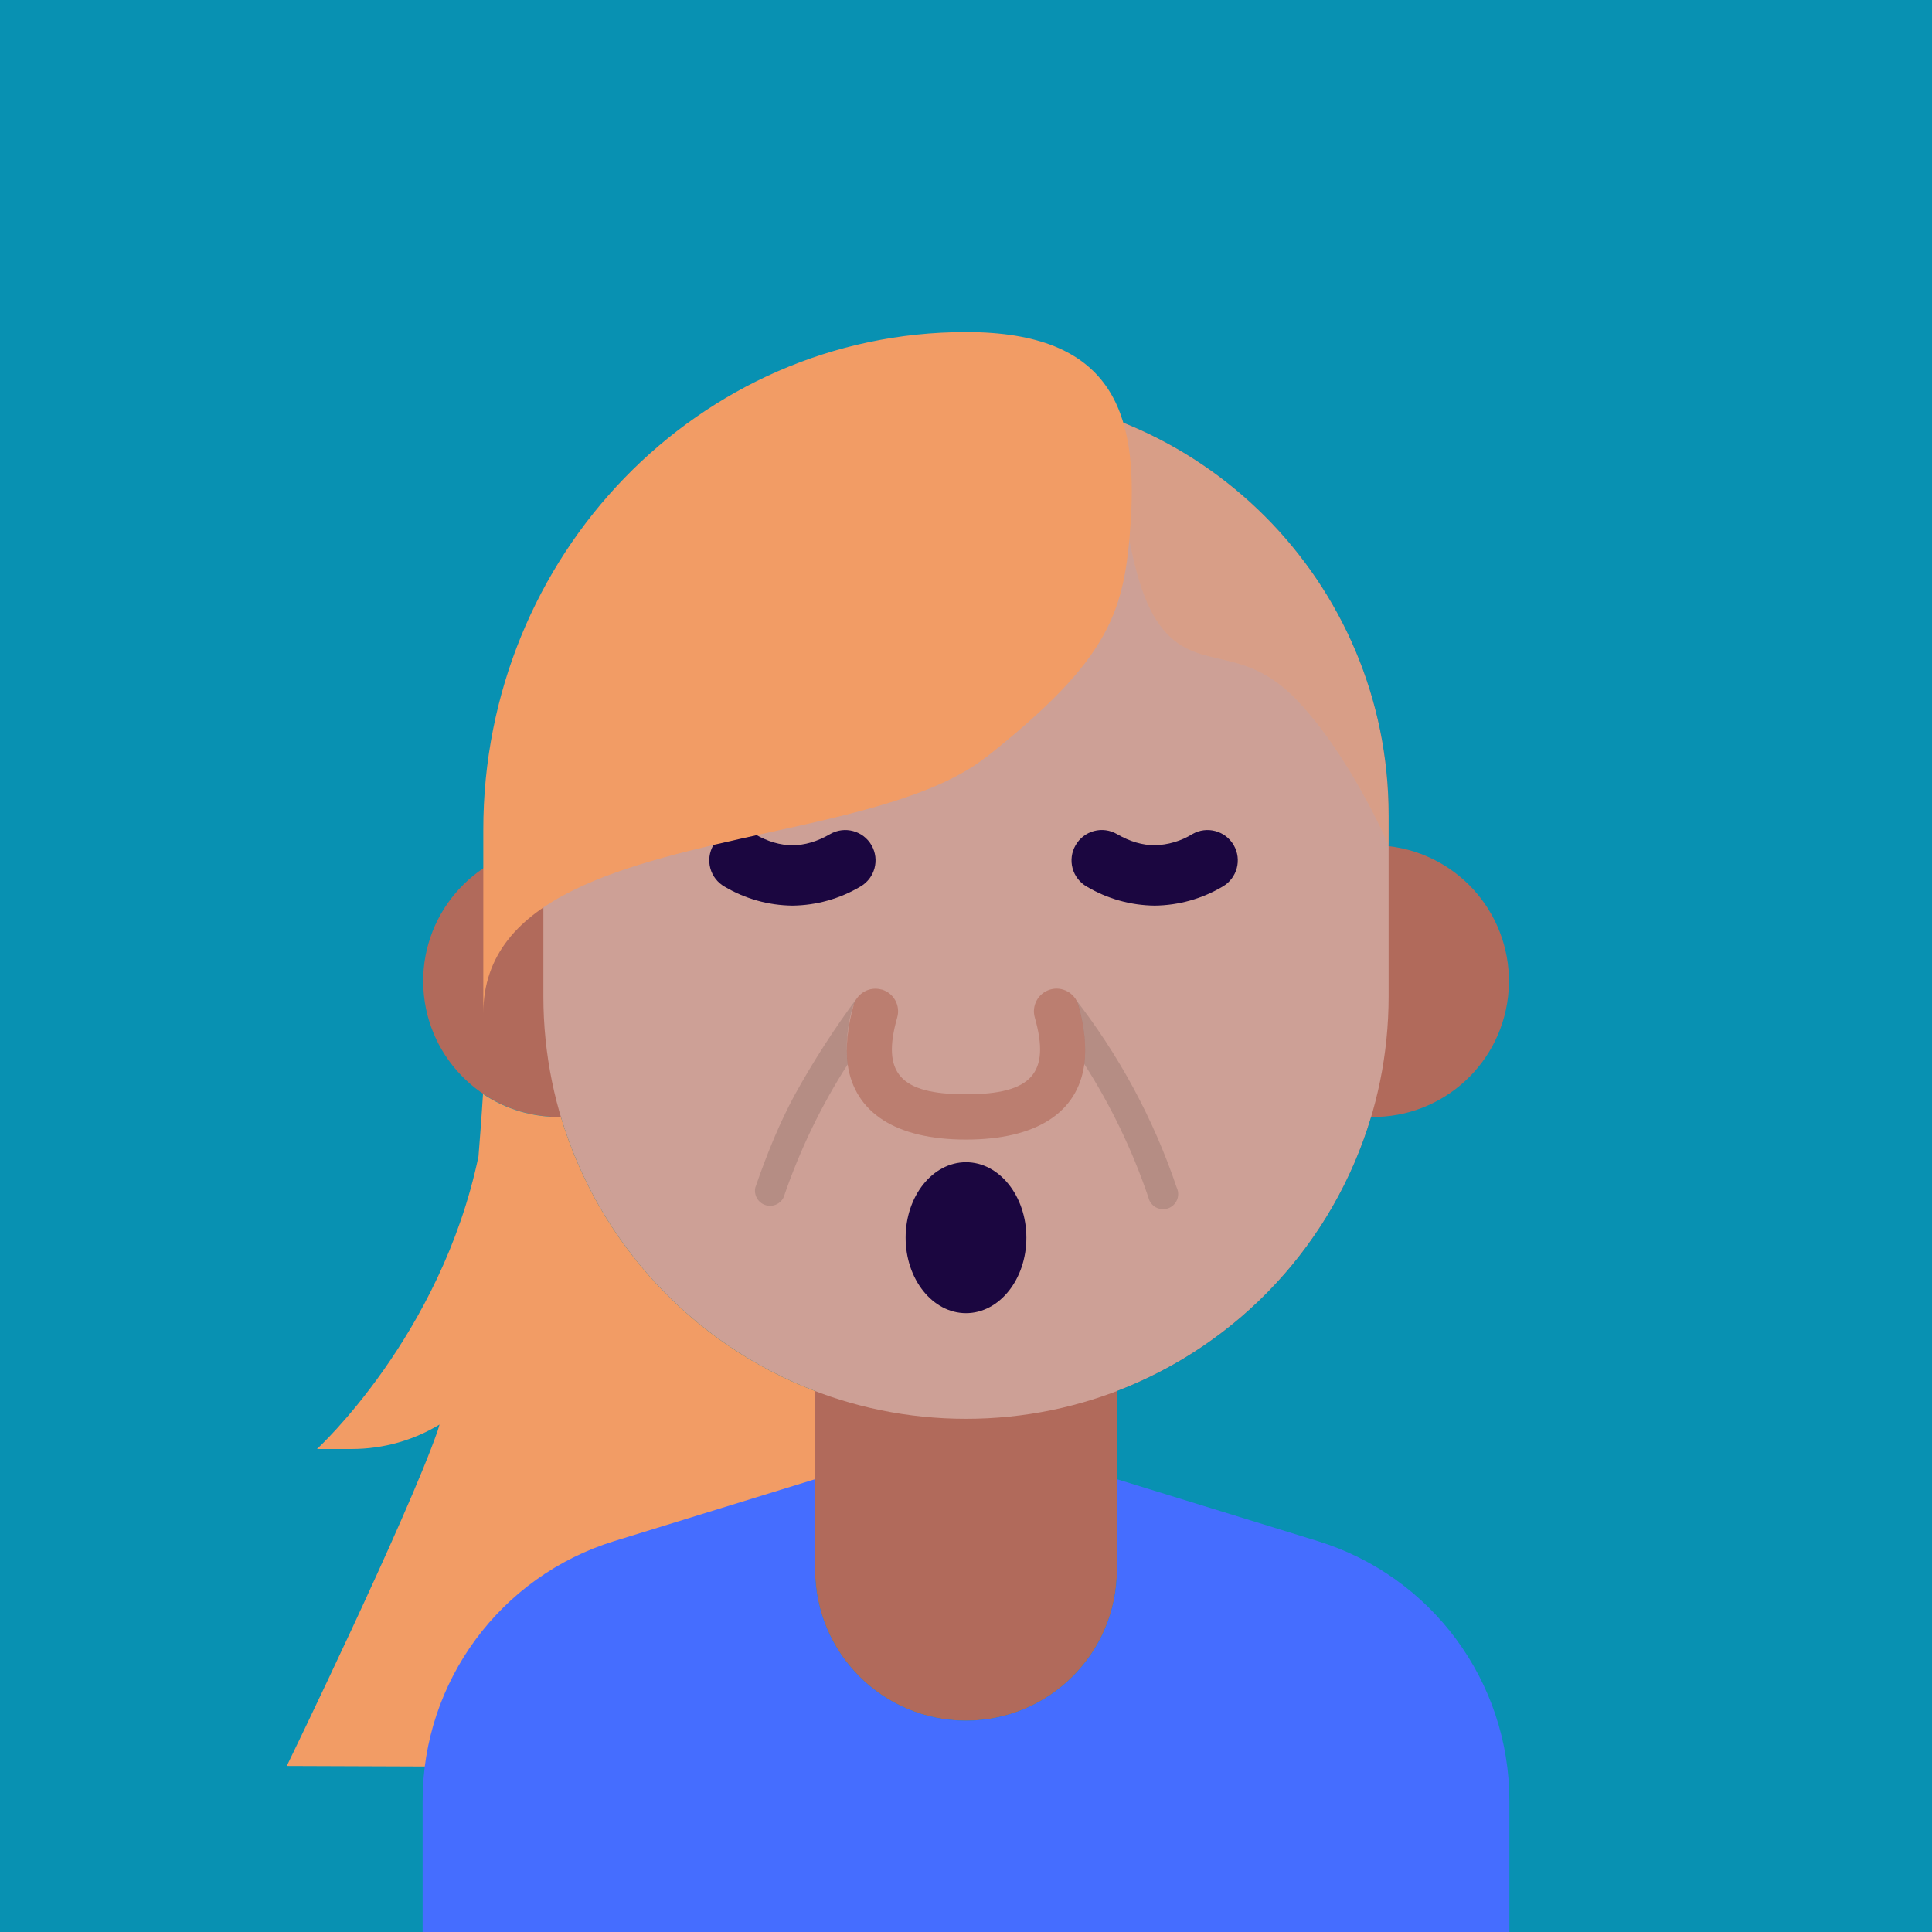
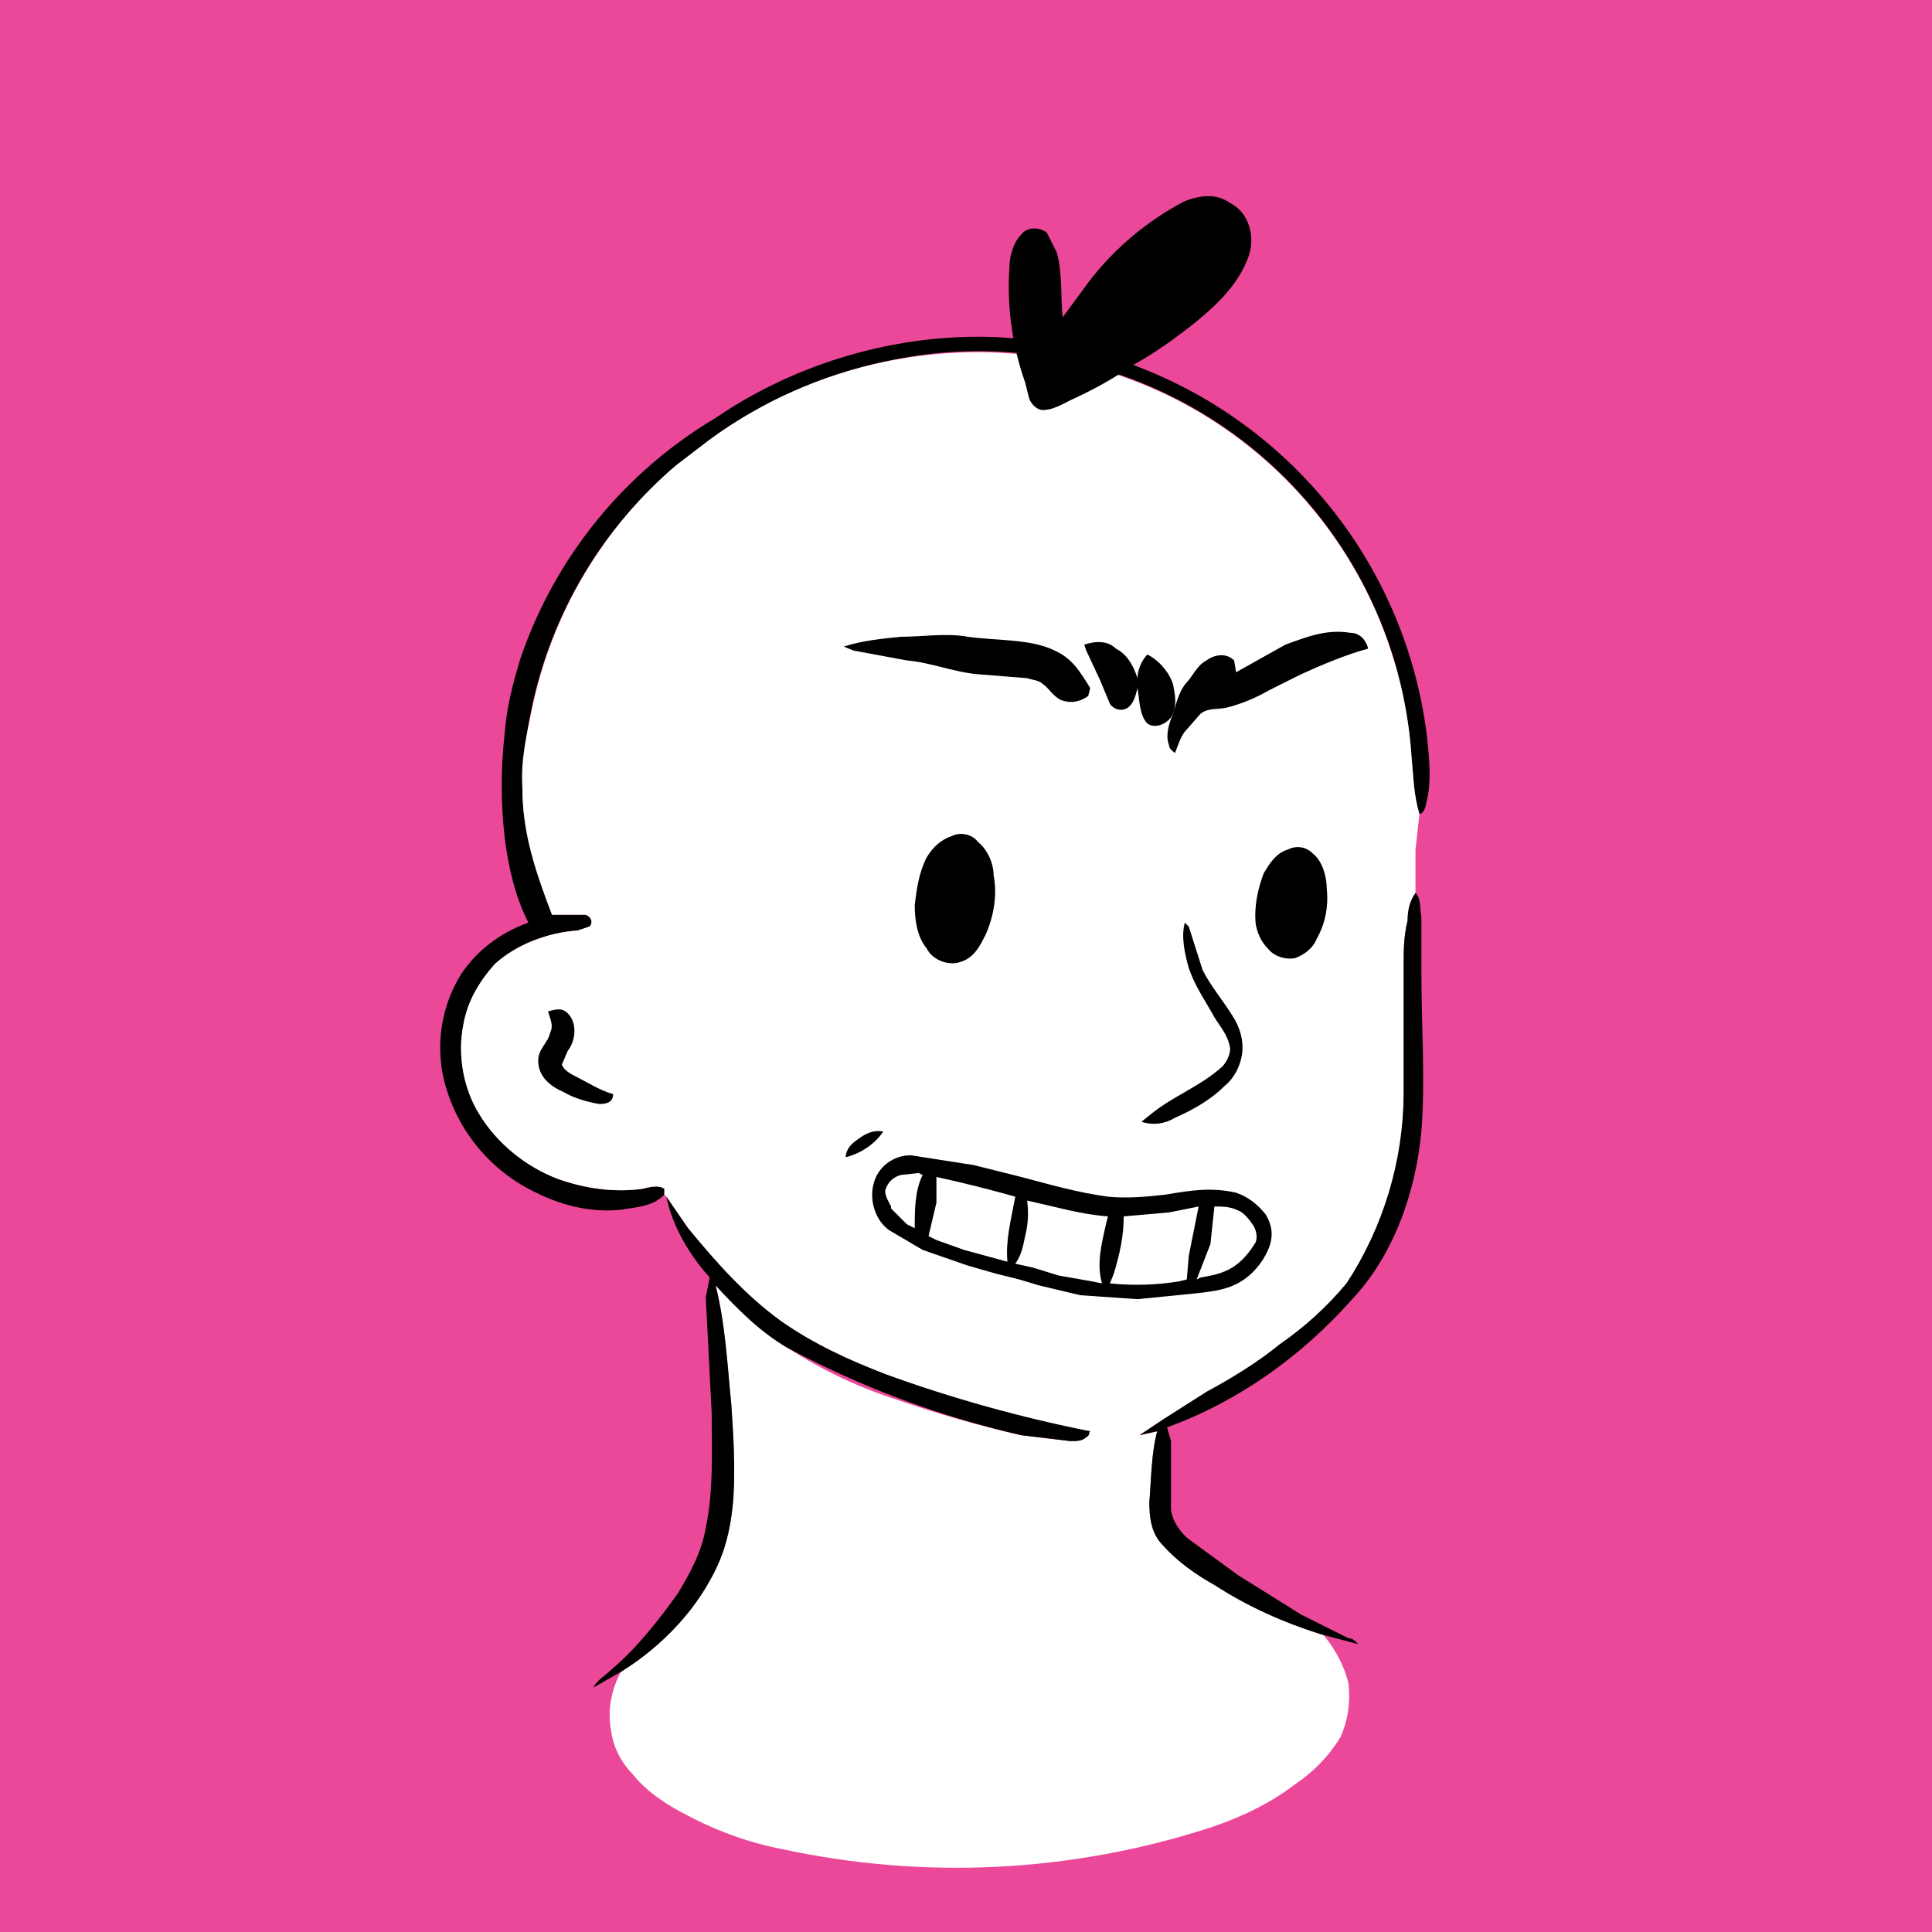
- <svg xmlns="http://www.w3.org/2000/svg" viewBox="0 0 64 64" fill="none" shape-rendering="auto">
+ <svg xmlns="http://www.w3.org/2000/svg" viewBox="0 0 980 980" fill="none" shape-rendering="auto">
  <mask id="viewboxMask">
-     <rect width="64" height="64" rx="0" ry="0" x="0" y="0" fill="#fff" />
+     <rect width="980" height="980" rx="0" ry="0" x="0" y="0" fill="#fff" />
  </mask>
  <g mask="url(#viewboxMask)">
-     <rect fill="#0891b2" width="64" height="64" x="0" y="0" />
-     <path d="M37 46.08V52a5 5 0 0 1-10 0v-5.92A14.04 14.04 0 0 1 18.58 37h-.08a4.5 4.5 0 0 1-.5-8.97V27a14 14 0 1 1 28 0v1.03a4.5 4.5 0 0 1-.58 8.97A14.04 14.04 0 0 1 37 46.08Z" fill="#b16a5b" />
-     <mask id="personas-a" style="mask-type:luminance" maskUnits="userSpaceOnUse" x="14" y="13" width="36" height="44">
-       <path d="M37 46.08V52a5 5 0 0 1-10 0v-5.92A14.04 14.04 0 0 1 18.58 37h-.08a4.5 4.5 0 0 1-.5-8.97V27a14 14 0 1 1 28 0v1.03a4.5 4.5 0 0 1-.58 8.97A14.04 14.04 0 0 1 37 46.08Z" fill="#fff" />
-     </mask>
-     <g mask="url(#personas-a)">
-       <path d="M32 13a14 14 0 0 1 14 14v6a14 14 0 1 1-28 0v-6a14 14 0 0 1 14-14Z" fill="#fff" style="mix-blend-mode:overlay" opacity=".36" />
+     <rect fill="#ec4899" width="980" height="980" x="0" y="0" />
+     <g transform="translate(10 -60)">
+       <path d="M495 231a231 231 0 0 1 219 204c1 10 2 21 0 30-1 4-1 7-4 8-3-10-3-19-4-29a220 220 0 0 0-239-205c-42 4-83 19-117 44l-17 13a221 221 0 0 0-78 164c0 23 7 43 15 64h17c3 1 4 4 2 6l-6 2c-15 1-31 7-42 17-8 9-14 19-16 31-3 15 0 32 8 45 9 15 24 27 40 33 14 5 29 7 43 5 4-1 8-2 11 0v3c-5 5-11 6-18 7-16 3-33-1-47-8a86 86 0 0 1-47-58c-4-18-1-37 9-53 8-12 20-21 34-26-7-14-10-28-12-43-2-18-2-35 0-53 1-13 4-25 8-38a227 227 0 0 1 99-122c41-28 92-43 142-41Z" fill="#000" />
+       <path d="M535 244a220 220 0 0 1 171 200c1 10 1 19 4 29l-2 18v22c-3 4-4 9-4 14-2 8-2 15-2 23v65c0 21-3 42-11 61-4 13-10 24-18 35-10 12-21 22-34 31-11 9-24 17-37 24l-22 14-12 8 9-2c-3 11-3 24-4 36 0 8 1 16 7 22a235 235 0 0 0 81 45c6 7 11 16 13 25 1 9 0 18-4 27-6 10-14 18-23 24-13 10-28 17-43 22a417 417 0 0 1-217 11c-16-3-33-9-48-17-10-5-21-12-28-21-6-6-10-14-11-22-2-10 0-21 5-30 21-13 39-32 49-54 5-11 7-22 8-34 1-16 0-32-1-47-2-20-3-41-8-61 11 12 23 24 37 32 17 11 36 20 55 26 20 7 41 13 63 18l25 3c3 0 6 0 8-2 2-1 1-2 2-3l-17-2c-29-7-58-16-87-27-18-7-36-15-53-27-18-13-33-30-47-47l-11-16-1-1v-3c-3-2-7-1-11 0-14 2-29 0-43-5-16-6-31-18-40-33-8-13-11-30-8-45 2-12 8-22 16-31 11-10 27-16 42-17l6-2c2-2 1-5-2-6h-17c-8-21-15-41-15-64-1-14 2-27 5-41a221 221 0 0 1 73-123l17-13a230 230 0 0 1 185-39Z" fill="#ffffff" />
+       <path d="M708 513c3 3 2 7 3 12v29c0 26 2 54 0 80-3 31-14 63-36 86-25 28-57 51-93 64l2 7v35c1 6 4 10 8 14l26 19 32 20 24 12c2 0 3 1 5 3l-19-5c-19-6-37-14-54-25-9-5-19-12-26-20-6-6-7-14-7-22 1-12 1-25 4-36l-9 2 12-8 22-14c13-7 26-15 37-24 13-9 24-19 34-31a178 178 0 0 0 29-96v-65c0-8 0-15 2-23 0-5 1-10 4-14ZM278 574c5 5 4 14 0 19l-3 7c1 3 5 5 7 6 6 3 12 7 19 9 0 4-3 5-7 5-6-1-13-3-18-6-7-3-13-8-13-16 0-6 5-9 6-14 2-4 0-7-1-11 4-1 7-2 10 1ZM328 667l11 16c14 17 29 34 47 47 17 12 35 20 53 27a714 714 0 0 0 104 29c-1 1 0 2-2 3-2 2-5 2-8 2l-25-3a478 478 0 0 1-118-44c-14-8-26-20-37-32 5 20 6 41 8 61 1 15 2 31 1 47-1 12-3 23-8 34-10 22-28 41-49 54l-14 8c2-4 6-6 9-9 13-11 24-25 34-39 6-10 12-21 14-33 4-19 3-39 3-58l-3-59 2-10c-10-11-19-26-22-41Z" fill="#000" />
+       <path d="M473 484c4-2 10-1 13 3 5 4 8 11 8 17 2 10 0 21-4 30-3 6-6 12-13 14-6 2-14-1-17-7-5-6-6-15-6-22 1-8 2-16 6-24 3-5 7-9 13-11ZM643 491c4-2 9-2 13 2 5 4 7 12 7 18 1 9-1 18-5 25-2 5-6 8-11 10-5 1-11-1-14-5-3-3-5-7-6-12-1-9 1-18 4-26 3-5 6-10 12-12Z" fill="#000000" />
+       <g fill="#000000">
+         <path d="M675 381c5 0 8 4 9 8-11 3-23 8-34 13l-16 8c-7 4-14 7-22 9-5 1-9 0-13 3l-7 8c-3 3-4 7-6 12-1-1-3-2-3-4-2-5 0-11 2-16 2-6 3-12 8-17 3-4 5-8 9-10 4-3 10-4 14 0l1 6 25-14c11-4 21-8 33-6ZM481 383c14 2 32 1 44 7 9 4 13 11 18 19l-1 4c-4 3-9 4-14 2-4-2-6-6-9-8-2-2-5-2-8-3l-25-2c-12-1-24-6-36-7l-27-5-5-2c9-3 19-4 29-5 11 0 23-2 34 0Z" />
+         <path d="M540 387c6-2 12-2 16 2 6 3 9 9 11 15 0-4 2-9 5-12 6 3 11 9 13 15 1 5 2 10 0 15s-9 8-13 5c-4-4-4-12-5-18-1 4-2 8-5 10s-7 1-9-2l-5-12-7-15-1-3Z" />
+       </g>
+       <path d="m591 528 2 2 7 22c4 8 10 15 15 23 4 6 6 13 5 20-1 6-4 12-9 16-7 7-16 12-25 16-5 3-11 4-17 2l5-4c11-9 25-14 36-24 2-2 4-6 4-9-1-7-5-11-8-16-5-9-10-16-13-25-2-7-4-16-2-23Z" fill="#000000" />
+       <path fill-rule="evenodd" clip-rule="evenodd" d="M438 634c-4 6-11 11-19 13 0-4 3-7 6-9 4-3 8-5 13-4Zm14 12 32 5 24 6c15 4 29 8 44 10 10 1 20 0 29-1 12-2 23-4 36-1 6 2 11 6 15 11 3 5 4 10 2 16s-7 13-13 17c-7 5-15 6-24 7l-30 3-29-2-21-5-10-3-12-3-14-4-23-8-17-10c-7-5-10-15-8-23 2-9 10-15 19-15Zm4 9-9 1c-4 1-7 4-8 8 0 3 2 6 3 8v1l8 8 4 2c0-9 0-19 4-27l-2-1Zm9 2a703 703 0 0 1 40 10c-2 11-5 22-4 33l-22-6-14-5-4-2 4-17v-13Zm87 20c-14-1-27-5-41-8a46 46 0 0 1-1 18c-1 5-2 10-5 14l9 2 13 4 17 3 5 1c-3-10 0-21 2-30l1-4Zm54-5c4 0 8 0 12 2 3 1 6 5 8 8 1 2 2 5 1 8-3 5-7 10-12 13s-10 4-16 5l-2 1 7-18 2-19Zm-13 25 5-25-15 3-23 2c0 10-2 19-5 29l-2 5a135 135 0 0 0 35-1l4-1 1-12Z" fill="#000000" />
+       <path d="M614 163c10 5 13 18 9 28-5 13-15 23-26 32-10 8-21 16-32 22-10 7-21 13-32 18-4 2-9 5-14 5-3 0-6-3-7-6l-2-8a146 146 0 0 1-8-58c0-6 2-13 6-17 3-4 9-4 13-1l5 10c3 10 2 23 3 33l14-19a148 148 0 0 1 48-40c8-3 16-4 23 1Z" fill="#000000" />
    </g>
-     <g transform="translate(20 24)">
-       <path d="M3.63 4A1 1 0 0 0 4 5.37 4.5 4.5 0 0 0 6.25 6a4.5 4.5 0 0 0 2.25-.63 1 1 0 0 0-1-1.74c-.43.25-.85.37-1.25.37S5.43 3.88 5 3.63A1 1 0 0 0 3.63 4ZM15.63 4A1 1 0 0 0 16 5.37a4.5 4.5 0 0 0 2.25.63 4.5 4.5 0 0 0 2.25-.63 1 1 0 0 0-1-1.74 2.5 2.5 0 0 1-1.25.37c-.4 0-.82-.12-1.25-.37a1 1 0 0 0-1.37.37Z" fill="#1B0640" />
-     </g>
-     <g transform="translate(2 2)">
-       <path d="M35 11.92A14 14 0 0 1 44 25v1s-1.33-3.1-3.16-4.93c-1.84-1.82-3.34-.7-4.53-2.52-1.2-1.83-1.31-6.63-1.31-6.63Z" fill="#f29c65" opacity=".3" />
-       <path d="M30.65 23.09c-1.6 1.26-4.4 1.88-7.24 2.5-4.62 1.02-9.4 2.07-9.4 5.98V25.5C14 16.39 21.16 9 30 9c4.84 0 5.68 2.65 5.46 6.23-.2 3-.62 4.55-4.8 7.86ZM25 47a9.4 9.4 0 0 1-9.44 9.53L7.5 56.5s4-8.23 5-11.11l.06-.2c-.84.51-1.84.81-2.92.81H8.5s4.1-3.74 5.35-9.69c.1-1.23.15-2.07.15-2.07a4.48 4.48 0 0 0 2.58.76A14.04 14.04 0 0 0 25 44.08V47Z" fill="#f29c65" />
-     </g>
-     <g transform="translate(11 44)">
-       <path d="M16 5v3a5 5 0 0 0 10 0V5l6.65 2.05a9 9 0 0 1 6.35 8.6V20H3v-4.35a9 9 0 0 1 6.35-8.6L16 5Z" fill="#456dff" />
-     </g>
-     <g transform="translate(23 36)">
-       <ellipse cx="9" cy="5" rx="2" ry="2.5" fill="#1B0640" />
-     </g>
-     <g transform="translate(24 28)">
-       <path opacity=".12" fill-rule="evenodd" clip-rule="evenodd" d="M11.72 5.3c.21.73.27 1.38.2 1.95a20.24 20.24 0 0 1 2.12 4.41.5.5 0 1 0 .94-.32 21.23 21.23 0 0 0-3.4-6.3c.07.07.11.16.14.25Zm-7.44 0a.75.75 0 0 1 .11-.24 28.75 28.75 0 0 0-2.07 3.22c-.48.89-.9 1.9-1.3 3.06a.5.5 0 0 0 .94.32 20.24 20.24 0 0 1 2.12-4.4 4.77 4.77 0 0 1 .19-1.97Z" fill="#000" />
-       <path d="M5.2 4.78a.75.75 0 0 0-.92.51c-.21.75-.27 1.4-.2 1.97.23 1.6 1.6 2.49 3.92 2.49 2.33 0 3.7-.89 3.92-2.5.07-.57.01-1.22-.2-1.96a.75.75 0 1 0-1.44.42c.52 1.83-.09 2.54-2.28 2.54-2.2 0-2.8-.71-2.28-2.54a.75.75 0 0 0-.51-.93Z" fill="#000" style="mix-blend-mode:overlay" opacity=".36" />
-     </g>
-     <g transform="translate(14 26)" />
+     <g transform="translate(10 -60)" />
  </g>
</svg>
